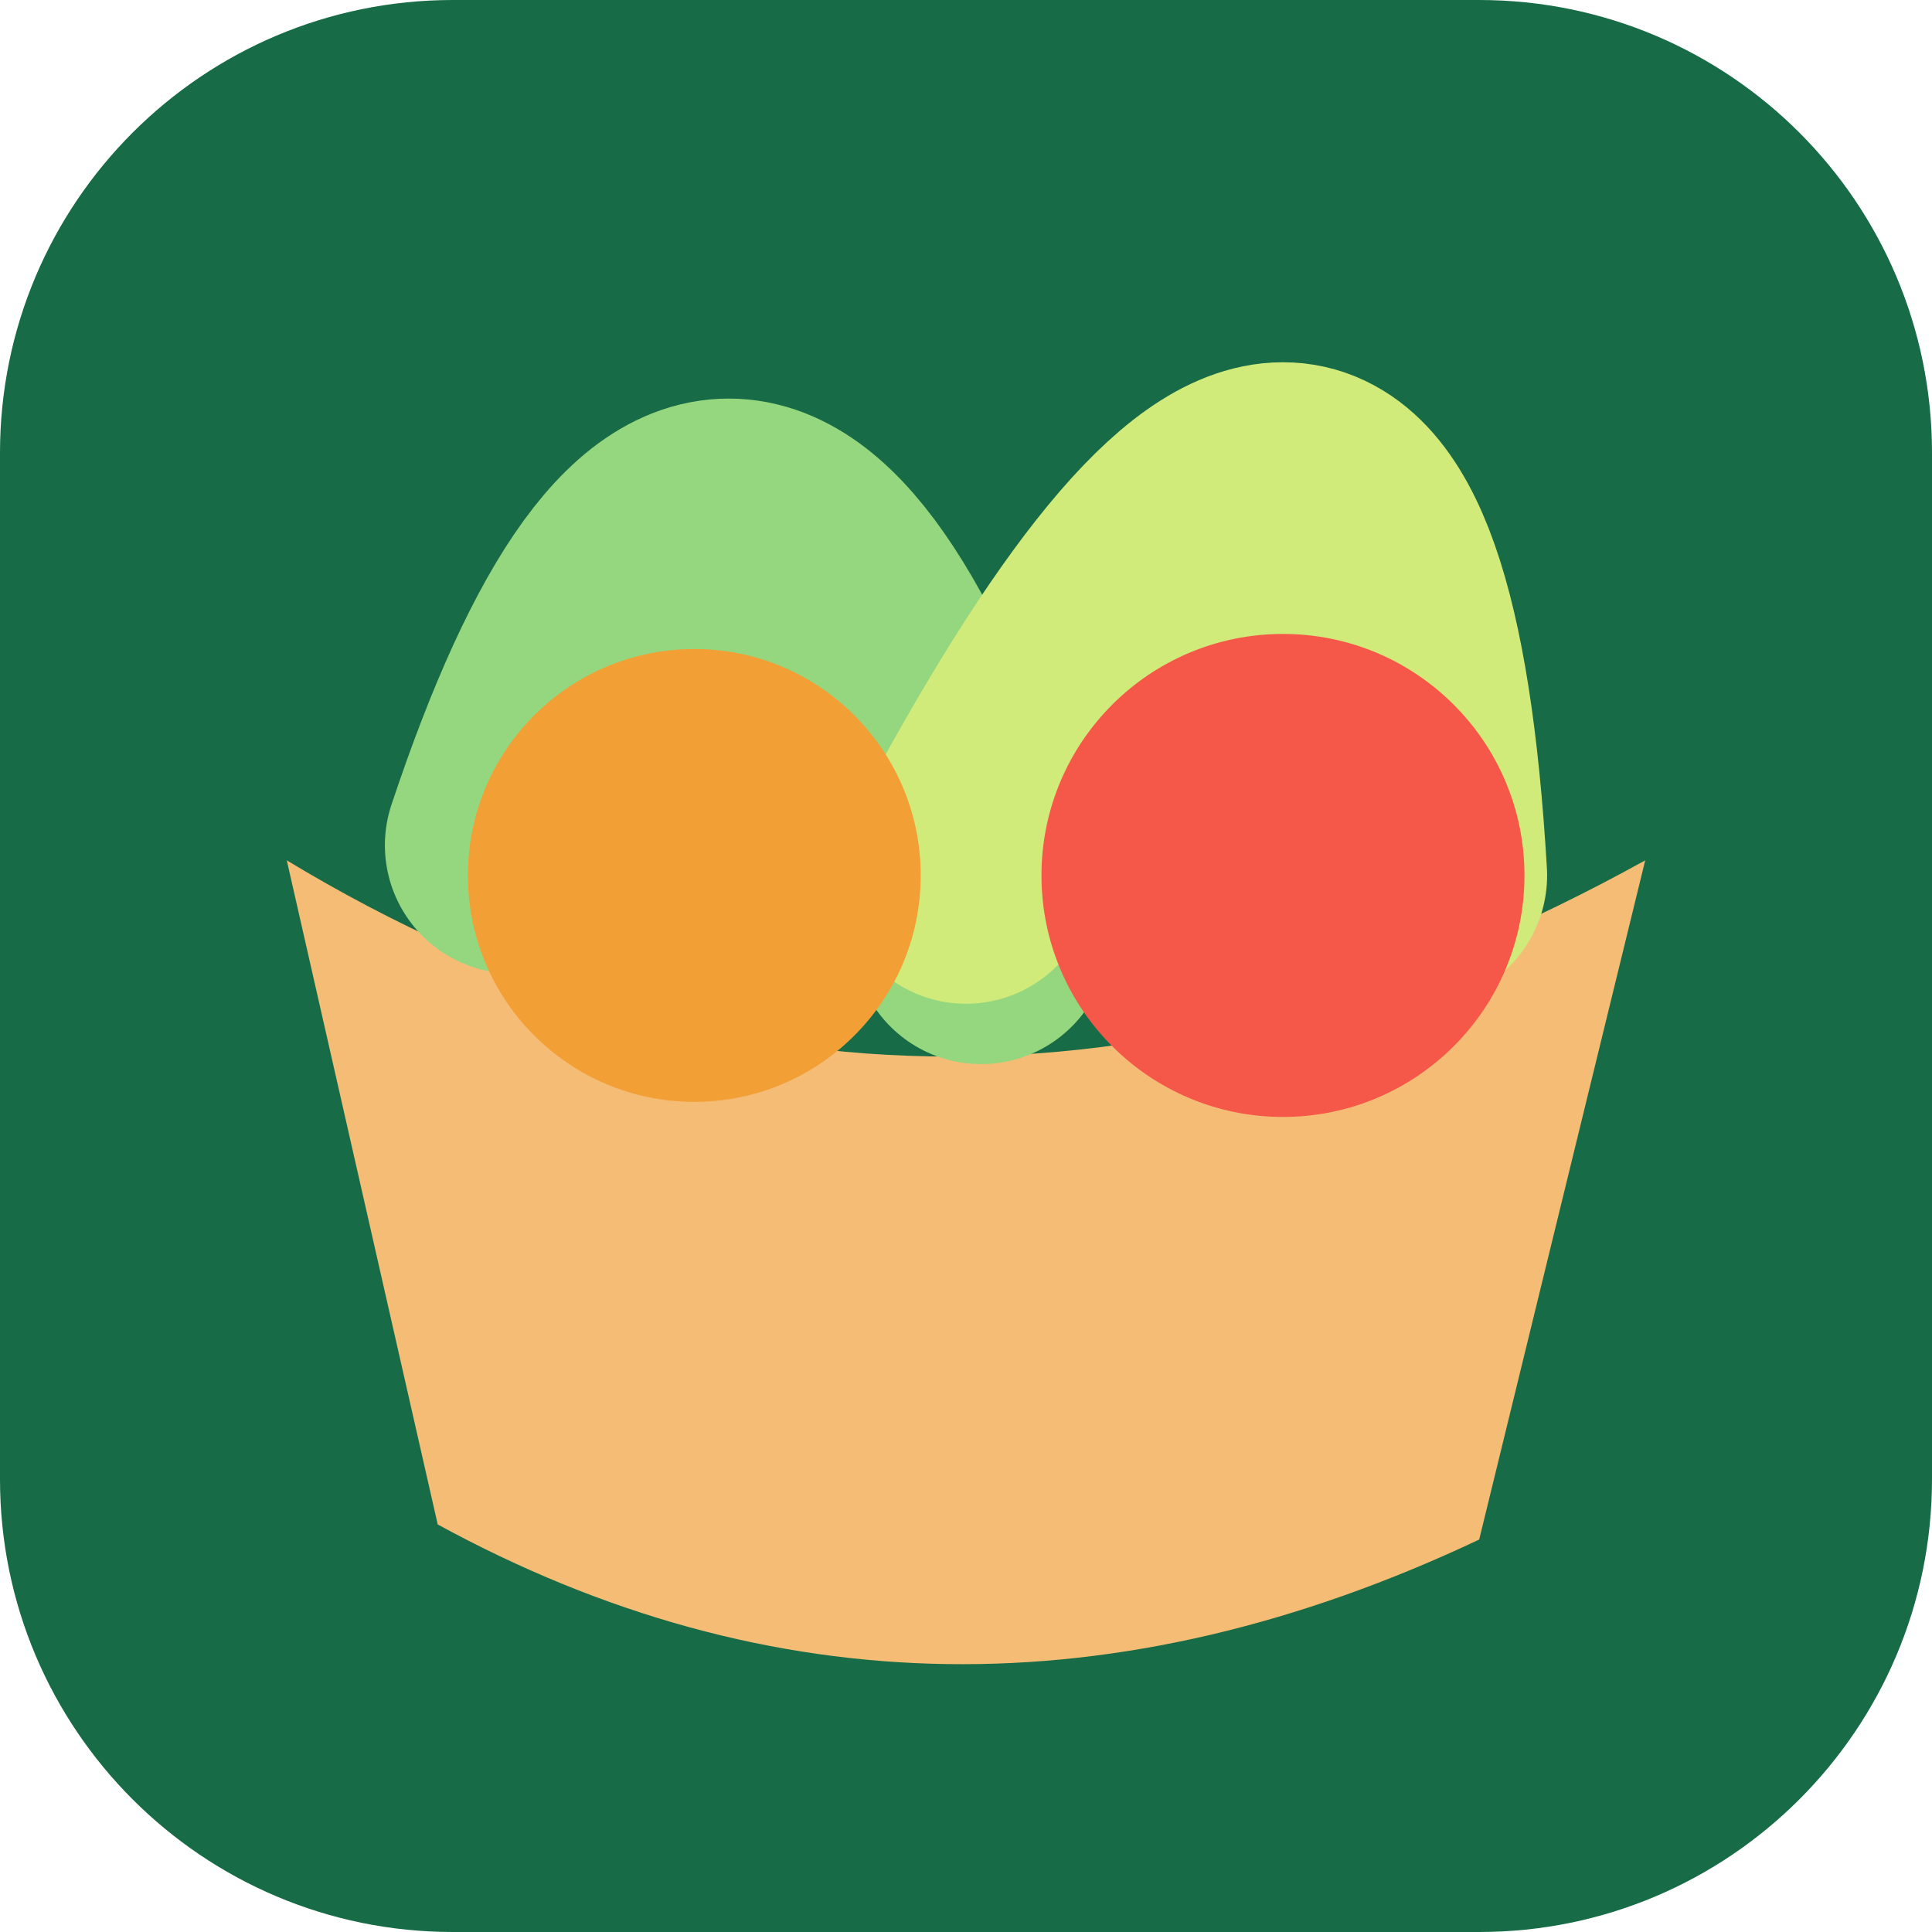
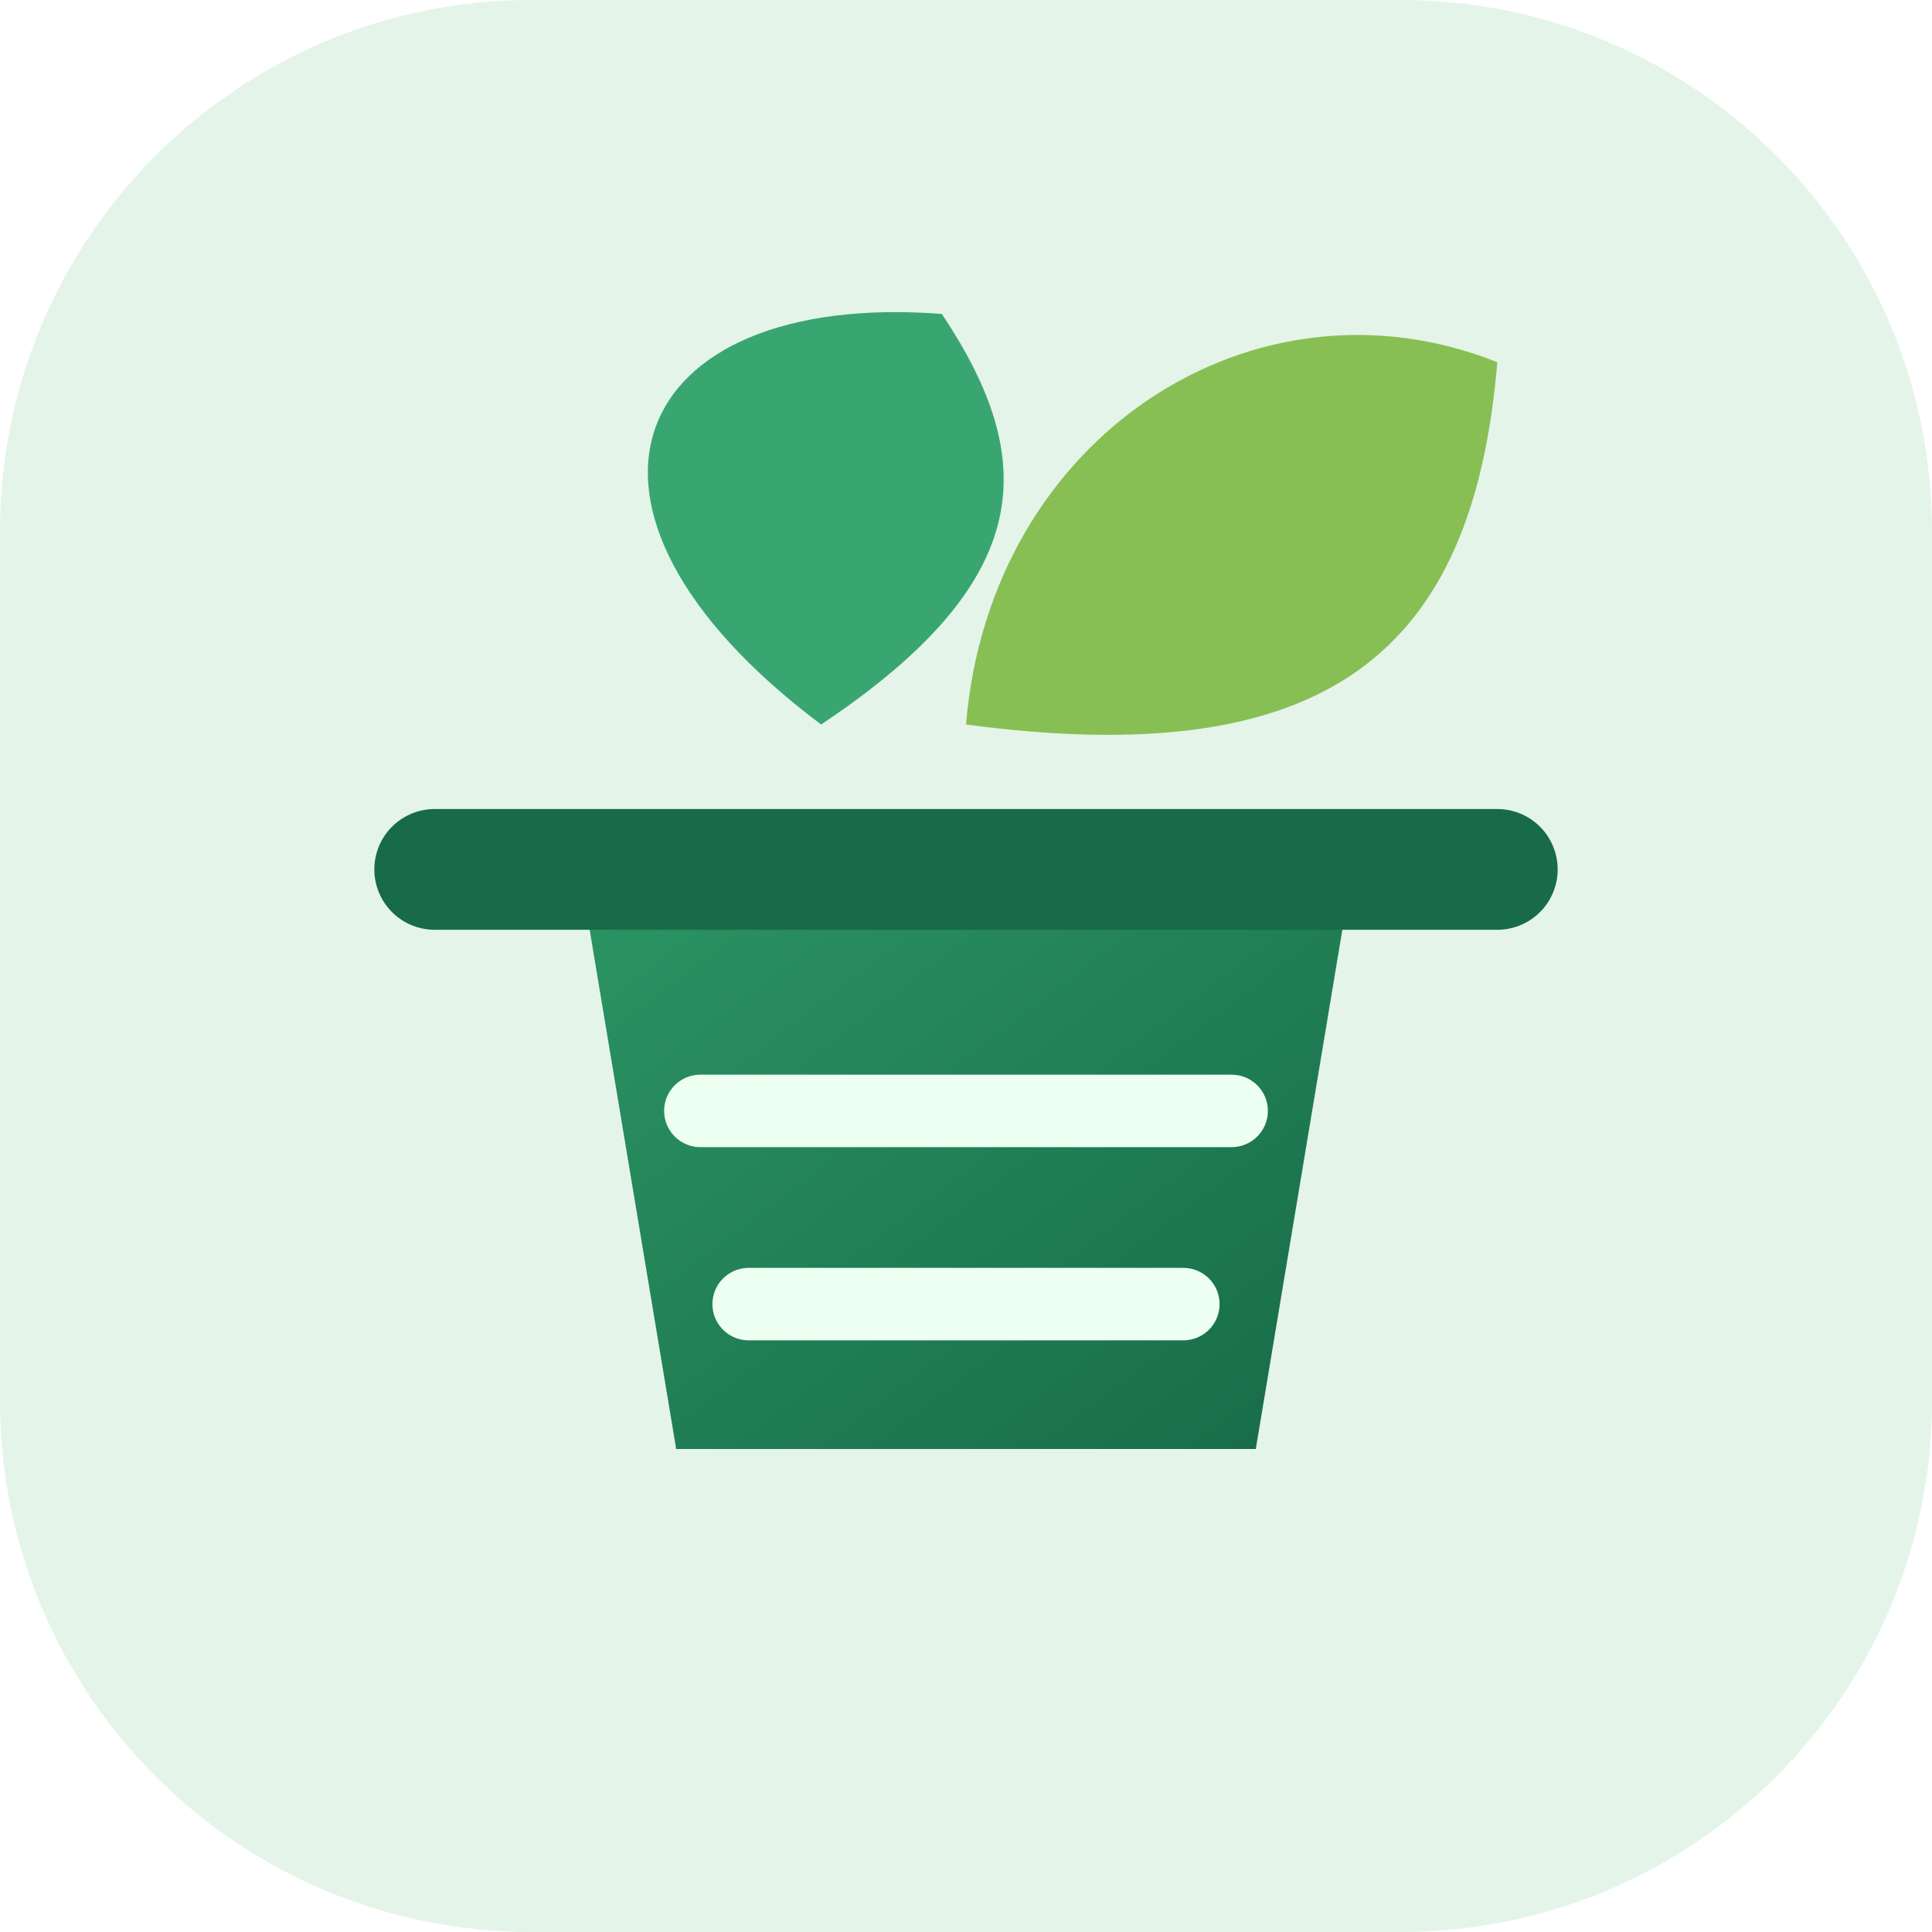
- <svg xmlns="http://www.w3.org/2000/svg" width="128" height="128" viewBox="0 0 128 128">
-   <rect width="128" height="128" rx="30" fill="#176b46" />
-   <path d="M19 57 Q62 83 109 57 L98 102 Q62 119 29 101Z" fill="#f4bc75" />
-   <path d="M34 56 Q49 11 65 62" fill="none" stroke="#95d77e" stroke-width="17" stroke-linecap="round" />
-   <path d="M64 58 Q91 7 94 58" fill="none" stroke="#d1eb7b" stroke-width="17" stroke-linecap="round" />
-   <circle cx="46" cy="58" r="15" fill="#f29f36" />
-   <circle cx="85" cy="58" r="16" fill="#f55848" />
+ <svg xmlns="http://www.w3.org/2000/svg" viewBox="0 0 80 80" role="img" aria-labelledby="title desc">
+   <defs>
+     <linearGradient id="g" x1="0" x2="1" y1="0" y2="1">
+       <stop stop-color="#2C9564" />
+       <stop offset="1" stop-color="#176B46" />
+     </linearGradient>
+   </defs>
+   <rect width="80" height="80" rx="22" fill="#E4F4E9" />
+   <path d="M24 36h32l-4 24H28L24 36Z" fill="url(#g)" />
+   <path d="M18 36h44" fill="none" stroke="#176B46" stroke-width="5" stroke-linecap="round" />
+   <path d="M34 30C22 21 26 12 39 13c4 6 4 11-5 17Z" fill="#39A672" />
+   <path d="M40 30c1-12 12-19 22-15-1 12-7 17-22 15Z" fill="#87BF54" />
+   <path d="M29 46h22M31 54h18" stroke="#ECFFF0" stroke-width="3" stroke-linecap="round" />
</svg>
